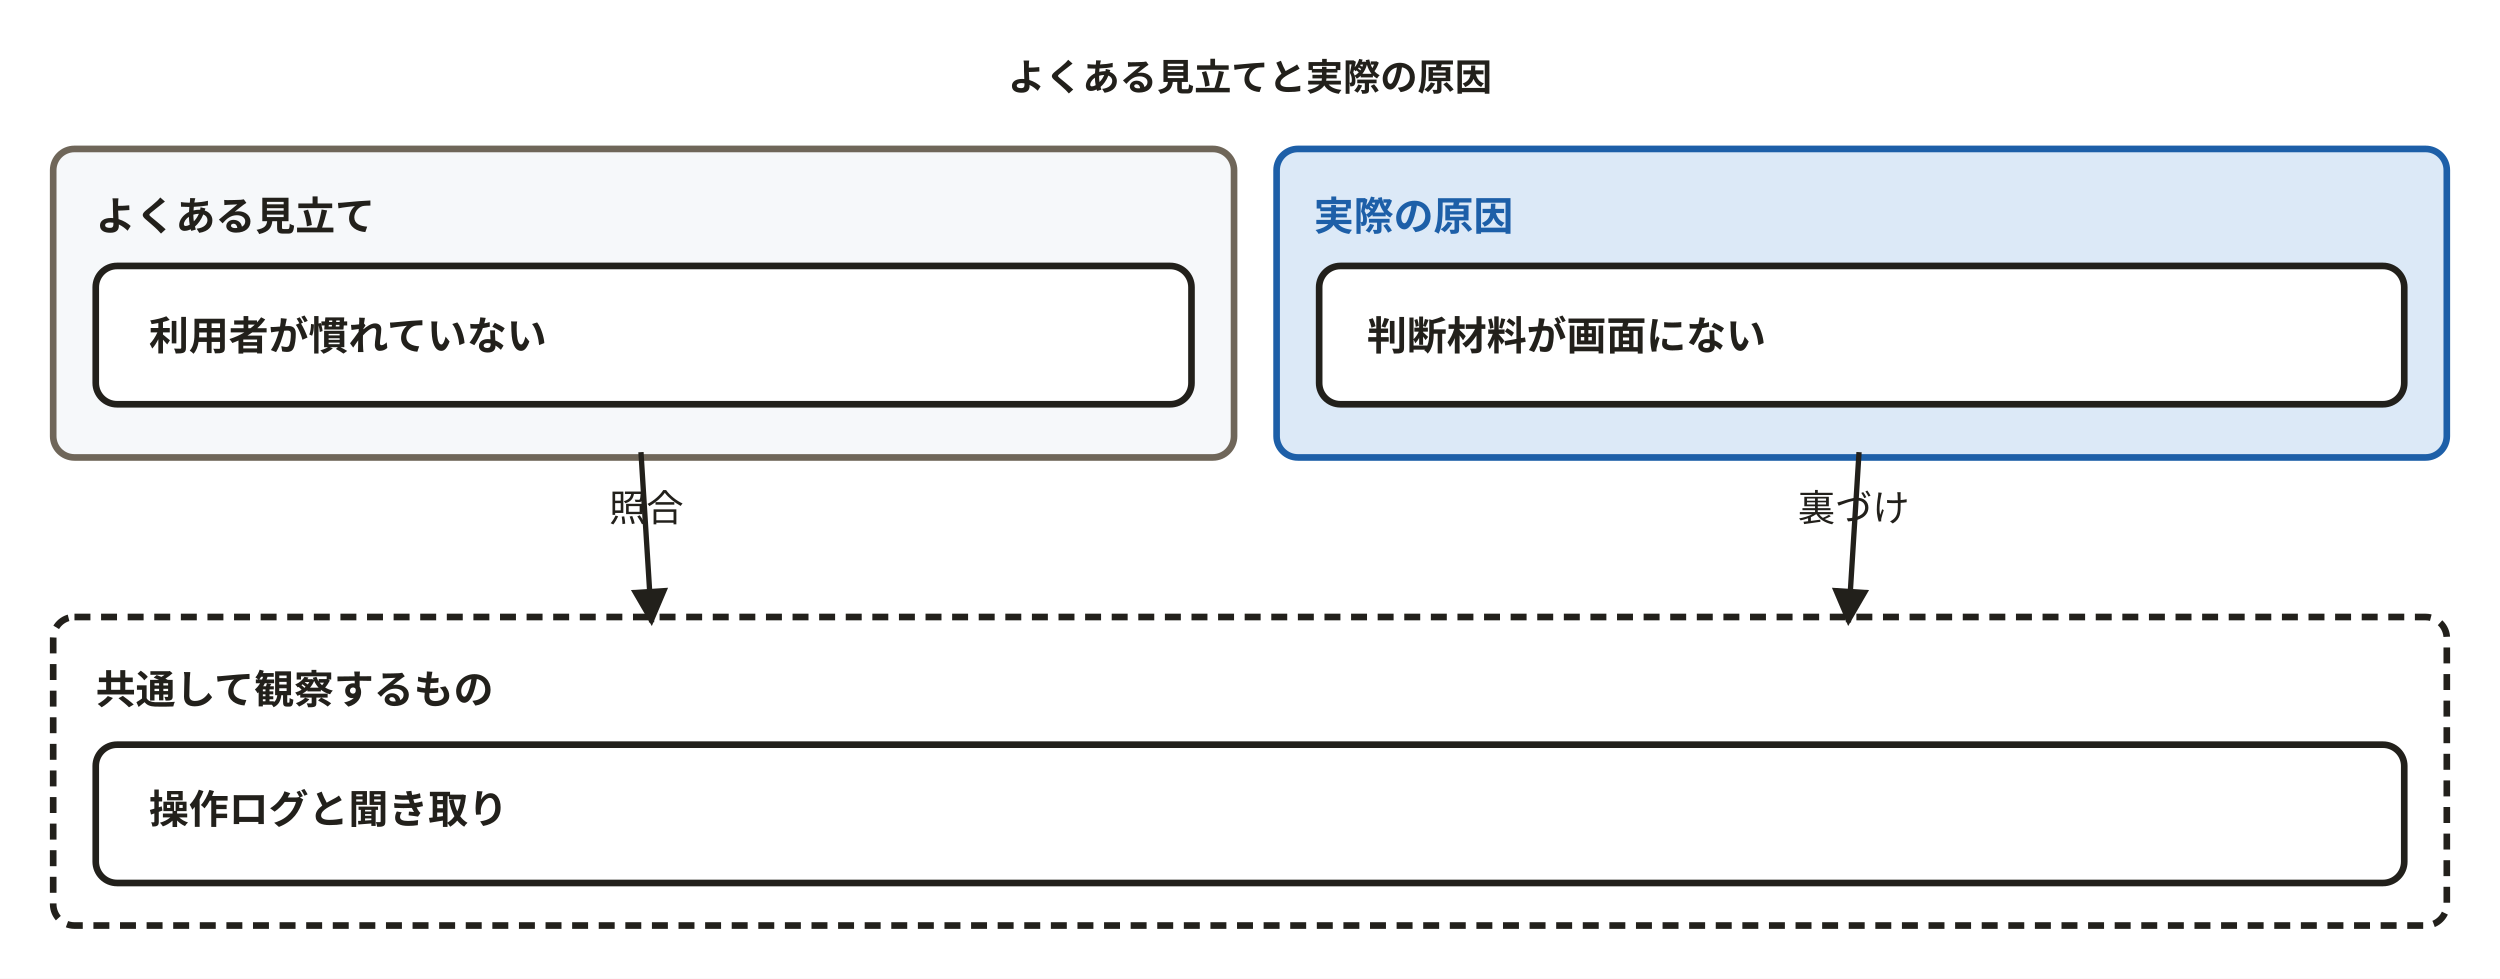
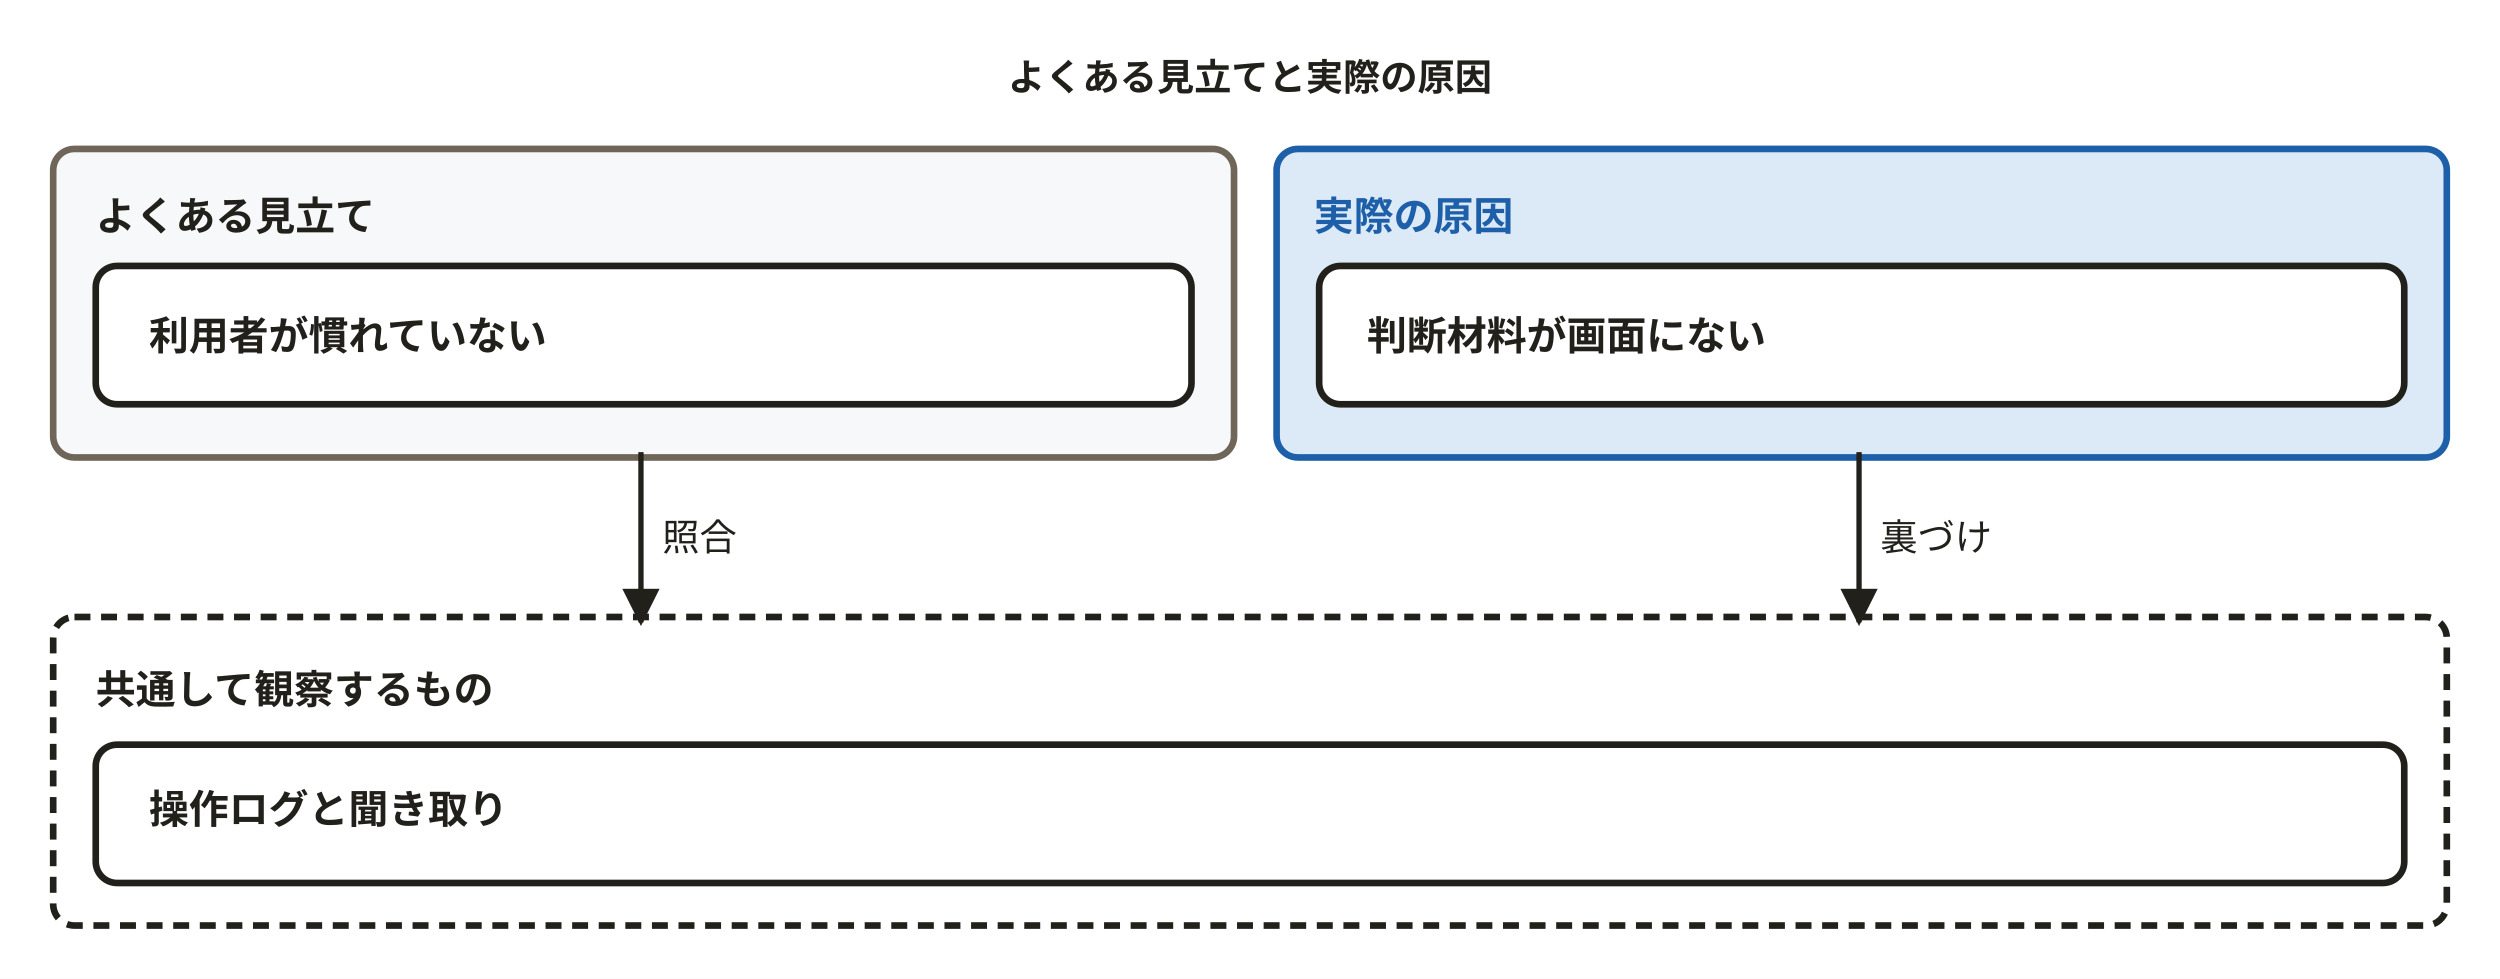
<svg xmlns="http://www.w3.org/2000/svg" width="940" height="368" viewBox="0 0 940 368" role="img" aria-labelledby="svg-title svg-desc">
  <defs>
    <marker id="dsl-arrow" viewBox="0 0 10 10" refX="9" refY="5" markerWidth="7" markerHeight="7" orient="auto-start-reverse">
      <path d="M0,0 L10,5 L0,10 z" fill="#22201b" />
    </marker>
  </defs>
  <style>
    text { font-family: 'Hiragino Sans','Hiragino Kaku Gothic ProN','Yu Gothic','YuGothic',Meiryo,'Noto Sans JP',sans-serif; }
    .emoji { font-family: 'Noto Color Emoji','Segoe UI Emoji',sans-serif; }
  </style>
  <rect x="0" y="0" width="940" height="368" fill="#ffffff" />
  <text x="470" y="34" text-anchor="middle" font-size="14" font-weight="700" fill="#22201b">よくある見立てと実際の原因</text>
  <rect x="20" y="56" width="444" height="116" rx="8" fill="#f6f8fa" stroke="#6f6659" stroke-width="2.5" />
  <text x="36" y="86.6" font-size="15" font-weight="700" fill="#22201b">よくある見立て</text>
  <rect x="36" y="100" width="412" height="52" rx="8" fill="#ffffff" stroke="#22201b" stroke-width="2.5" />
  <text x="56" y="131.6" font-size="15" font-weight="700" fill="#22201b">利用者が慣れていない</text>
  <rect x="480" y="56" width="440" height="116" rx="8" fill="#dce9f7" stroke="#1d5fa8" stroke-width="2.5" />
  <text x="494" y="86.6" font-size="15" font-weight="700" fill="#1d5fa8">実際の原因</text>
  <rect x="496" y="100" width="408" height="52" rx="8" fill="#ffffff" stroke="#22201b" stroke-width="2.5" />
  <text x="514" y="131.6" font-size="15" font-weight="700" fill="#22201b">判断材料が画面にない</text>
  <rect x="20" y="232" width="900" height="116" rx="8" fill="#ffffff" stroke="#22201b" stroke-width="2.5" stroke-dasharray="6,4" />
  <text x="36" y="264.6" font-size="15" font-weight="700" fill="#22201b">共通して観察するもの</text>
  <rect x="36" y="280" width="868" height="52" rx="8" fill="#ffffff" stroke="#22201b" stroke-width="2.5" />
  <text x="56" y="309.6" font-size="15" font-weight="700" fill="#22201b">操作ログと聞き取り</text>
-   <path d="M241,170 L245,234" fill="none" stroke="#22201b" stroke-width="2" marker-end="url(#dsl-arrow)" />
-   <text x="243" y="196" text-anchor="middle" font-size="14" fill="#22201b">照合</text>
-   <path d="M699,170 L695,234" fill="none" stroke="#22201b" stroke-width="2" marker-end="url(#dsl-arrow)" />
-   <text x="697" y="196" text-anchor="middle" font-size="14" fill="#22201b">裏づけ</text>
+   <path d="M241,170 L241,234" fill="none" stroke="#22201b" stroke-width="2" marker-end="url(#dsl-arrow)" />
+   <text x="263" y="207" text-anchor="middle" font-size="14" fill="#22201b">照合</text>
+   <path d="M699,170 L699,234" fill="none" stroke="#22201b" stroke-width="2" marker-end="url(#dsl-arrow)" />
+   <text x="728" y="207" text-anchor="middle" font-size="14" fill="#22201b">裏づけ</text>
</svg>
